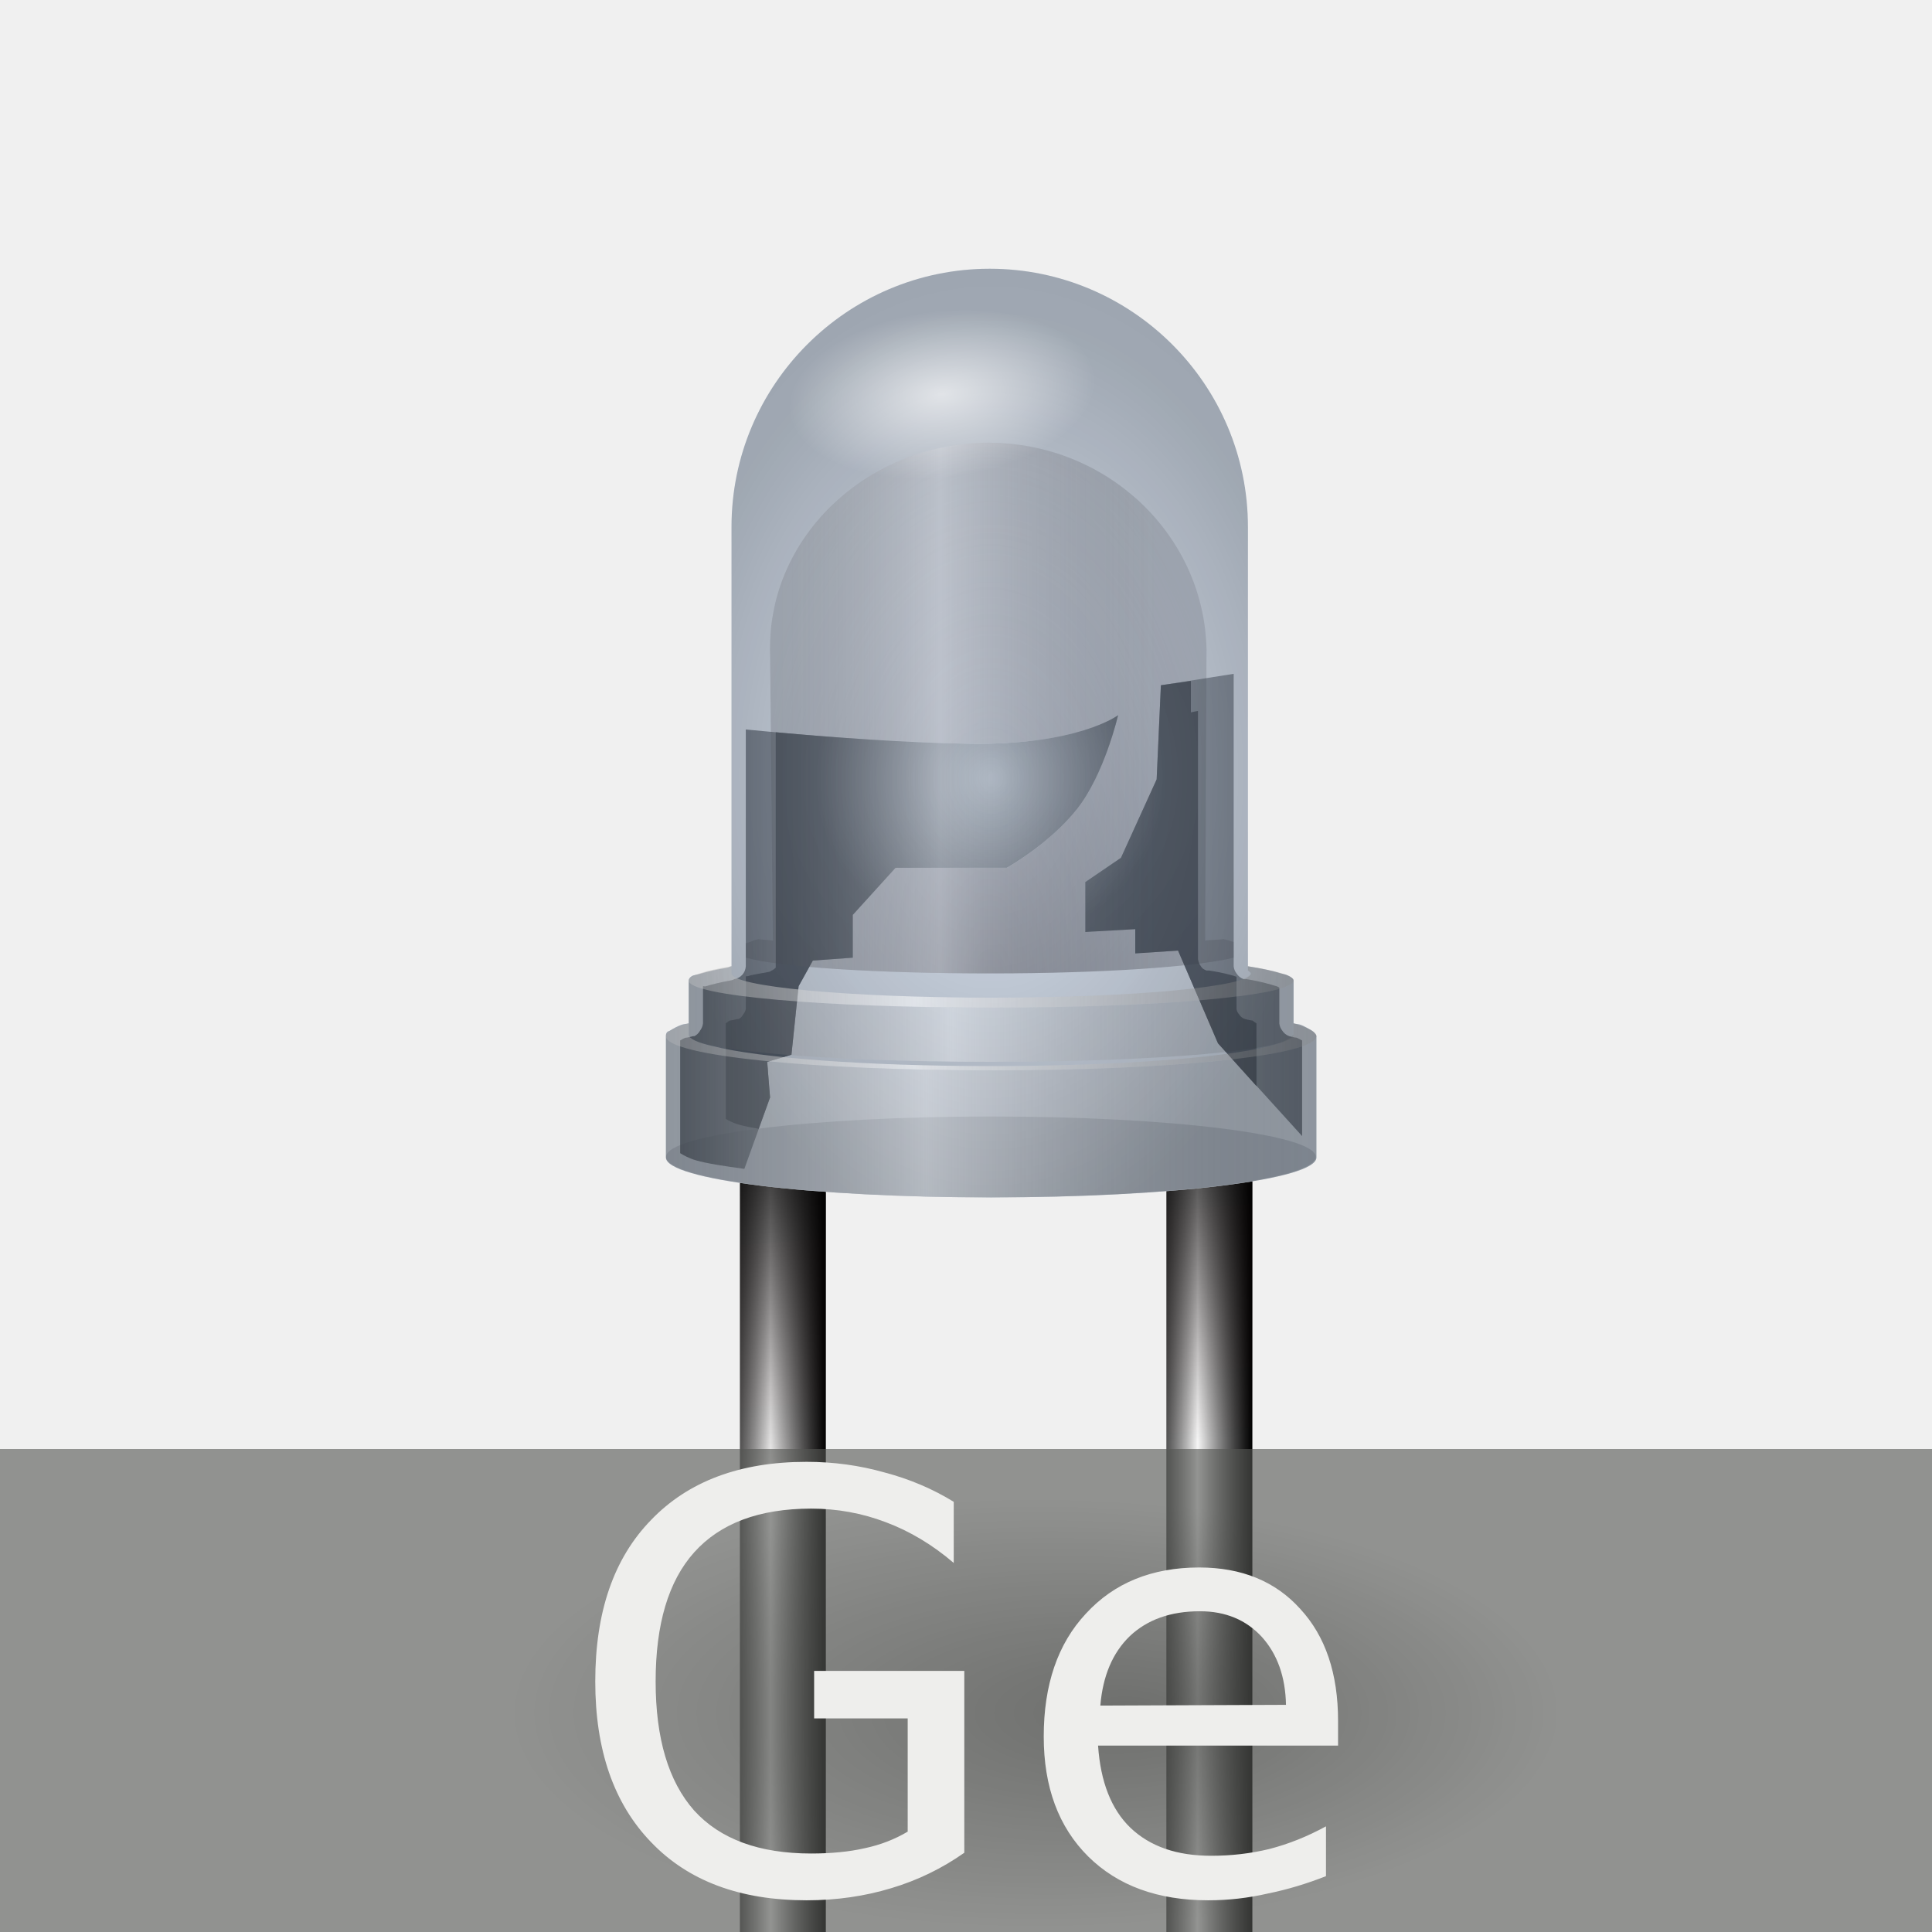
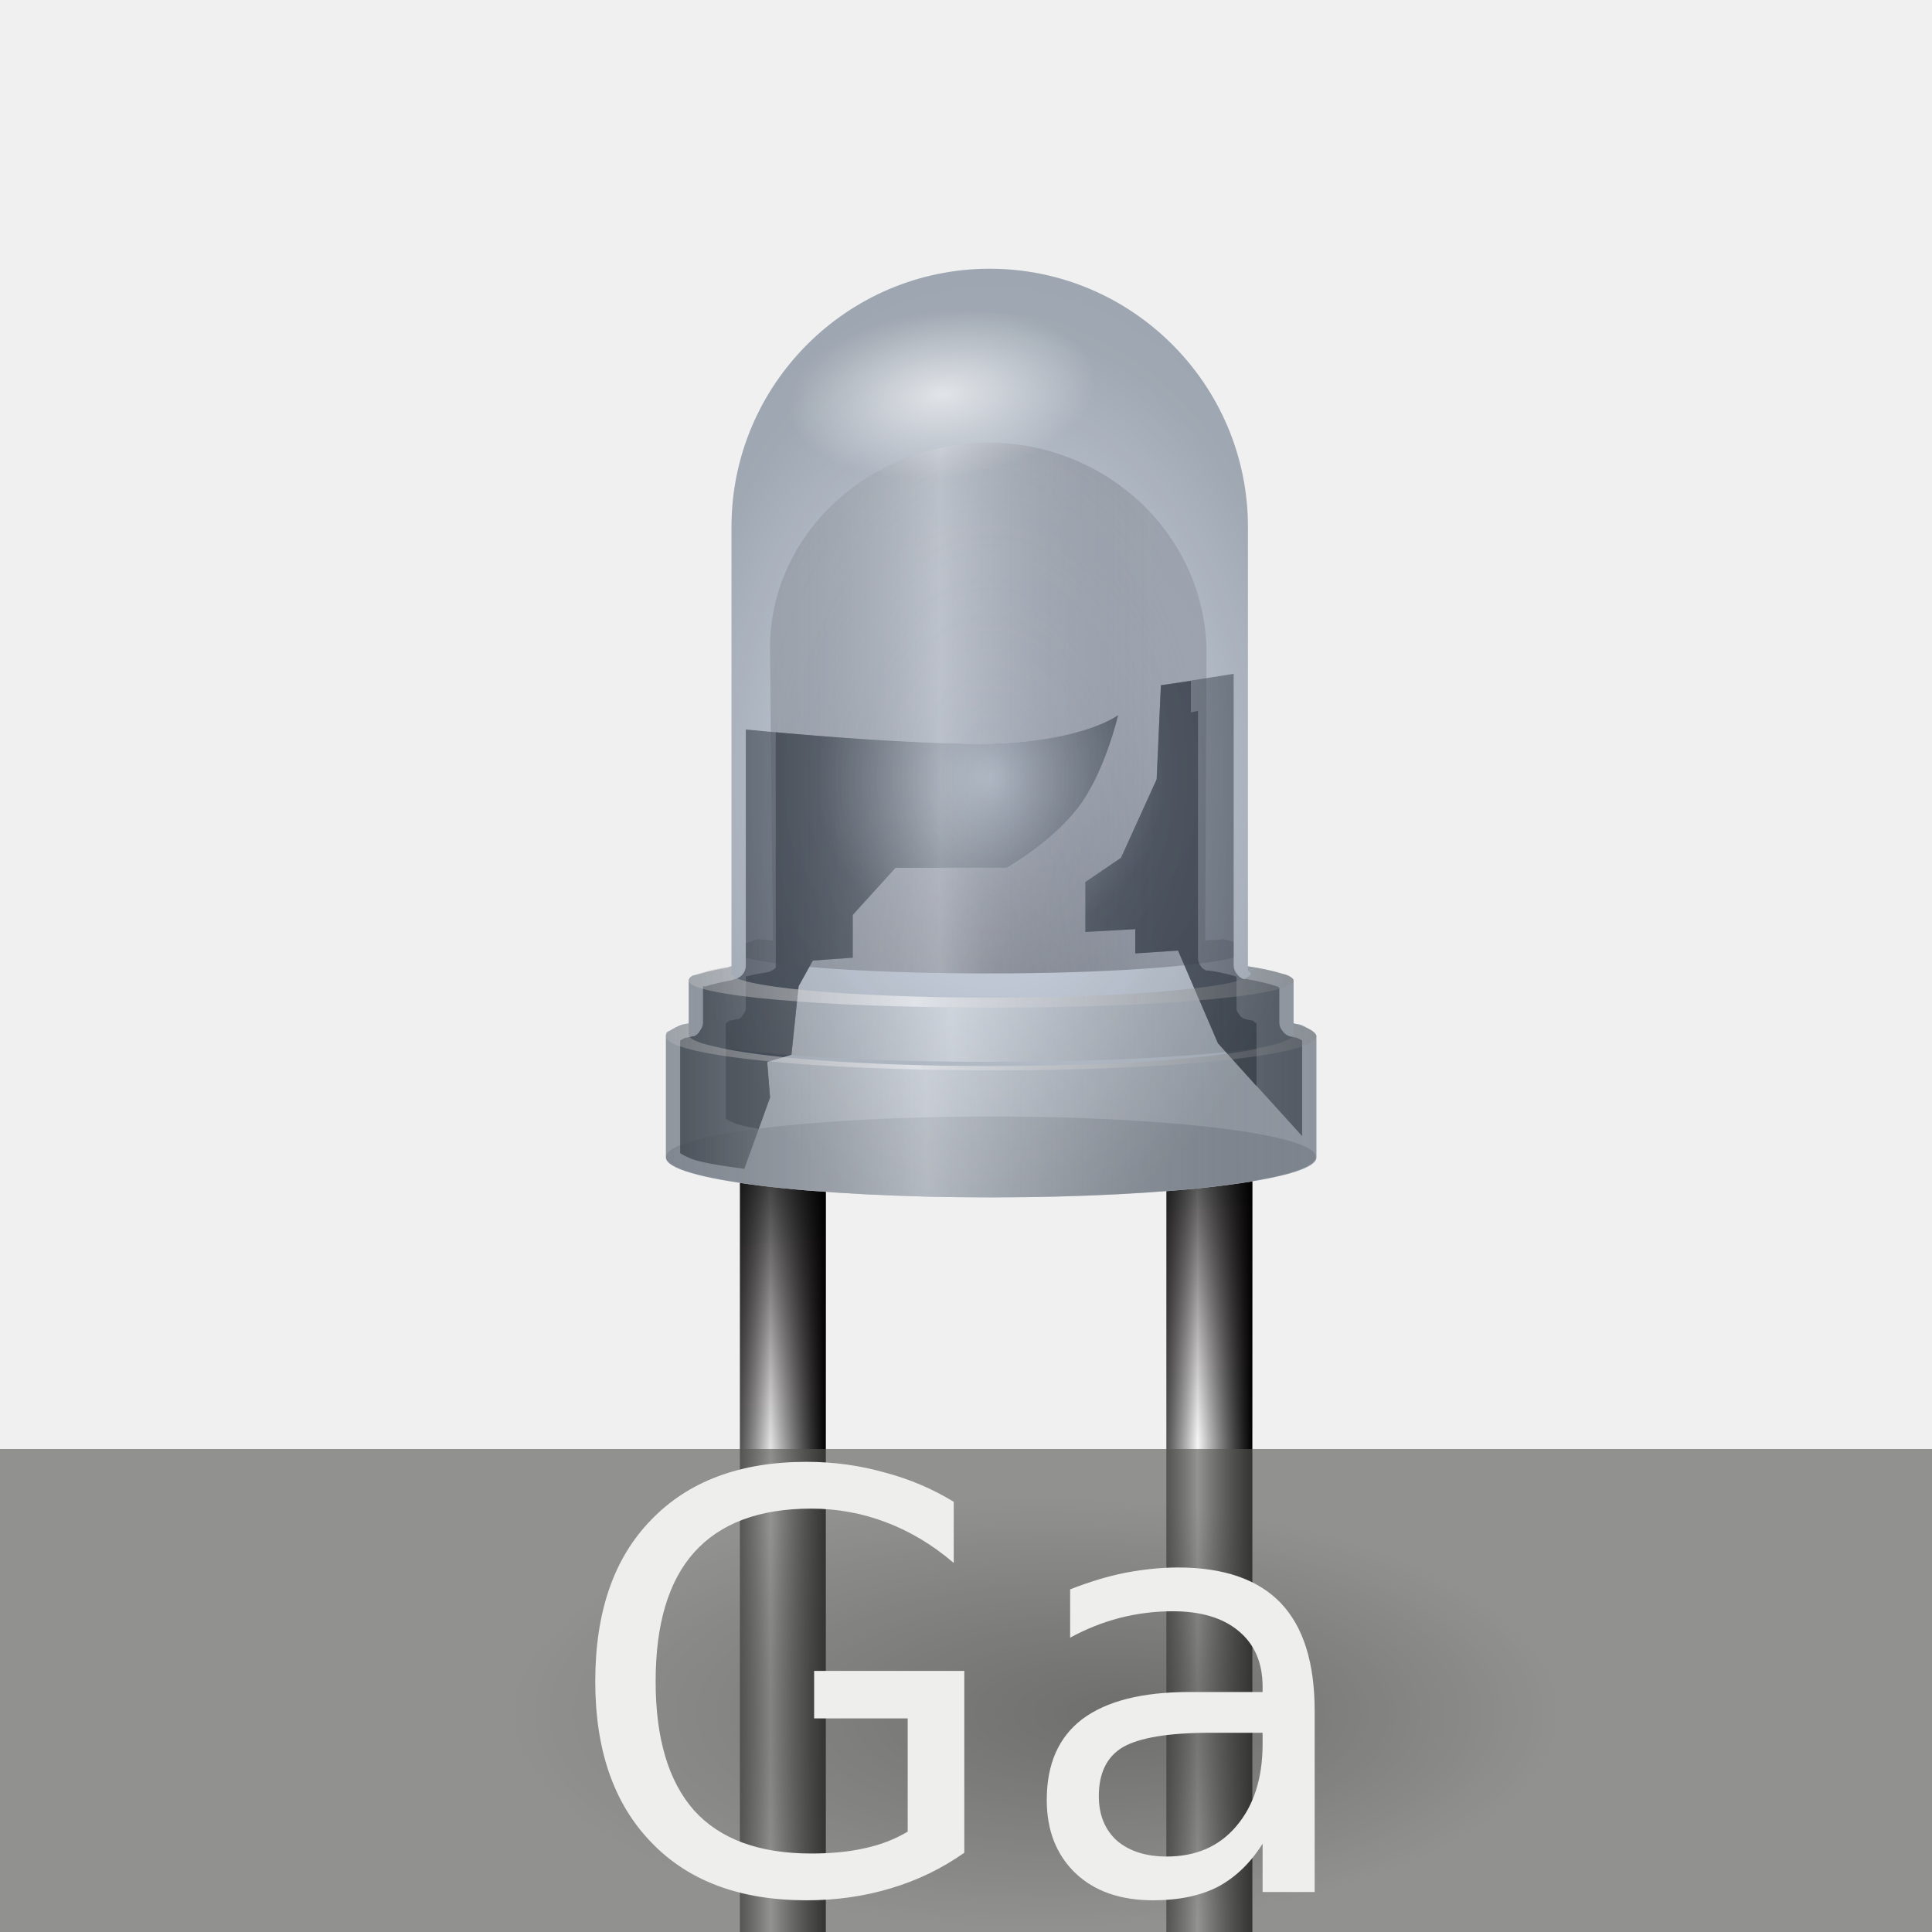
<svg xmlns="http://www.w3.org/2000/svg" xmlns:xlink="http://www.w3.org/1999/xlink" width="40" height="40" id="svg2193" version="1.0">
  <defs id="defs2195">
    <linearGradient id="linearGradient3342">
      <stop id="stop3344" offset="0" style="stop-color:#000000;stop-opacity:0.725;" />
      <stop style="stop-color:#ffffff;stop-opacity:0.962;" offset="0.5" id="stop3346" />
      <stop id="stop3348" offset="1" style="stop-color:#000000;stop-opacity:0.6;" />
    </linearGradient>
    <linearGradient id="linearGradient3300">
      <stop id="stop3302" offset="0" style="stop-color:#ababab;stop-opacity:1;" />
      <stop style="stop-color:#2e2e2e;stop-opacity:1;" offset="0.5" id="stop3304" />
      <stop id="stop3306" offset="1" style="stop-color:#262626;stop-opacity:0.996;" />
    </linearGradient>
    <linearGradient id="linearGradient2275">
      <stop style="stop-color:#000000;stop-opacity:0.294;" offset="0" id="stop2277" />
      <stop id="stop2279" offset="0.5" style="stop-color:#ffffff;stop-opacity:0.962;" />
      <stop style="stop-color:#000000;stop-opacity:0.262;" offset="1" id="stop2281" />
    </linearGradient>
    <linearGradient id="linearGradient3307">
      <stop style="stop-color:#0e0000;stop-opacity:0;" offset="0" id="stop3309" />
      <stop style="stop-color:#000000;stop-opacity:1;" offset="1" id="stop3311" />
    </linearGradient>
    <linearGradient id="linearGradient2269">
      <stop id="stop2271" offset="0" style="stop-color:#ffffff;stop-opacity:0.825;" />
      <stop style="stop-color:#ffffff;stop-opacity:0.75;" offset="0.5" id="stop2275" />
      <stop id="stop2273" offset="1" style="stop-color:#ffffff;stop-opacity:0;" />
    </linearGradient>
    <linearGradient id="linearGradient3239">
      <stop style="stop-color:#ffffff;stop-opacity:1;" offset="0" id="stop3241" />
      <stop style="stop-color:#ffffff;stop-opacity:0;" offset="1" id="stop3243" />
    </linearGradient>
    <linearGradient id="linearGradient3291">
      <stop id="stop3293" offset="0" style="stop-color:#000000;stop-opacity:1;" />
      <stop id="stop3295" offset="1" style="stop-color:#000000;stop-opacity:0;" />
    </linearGradient>
    <linearGradient id="linearGradient2308">
      <stop id="stop2310" offset="0" style="stop-color:#0e0000;stop-opacity:1;" />
      <stop id="stop2312" offset="1" style="stop-color:#0e0000;stop-opacity:0;" />
    </linearGradient>
    <radialGradient xlink:href="#linearGradient3291" id="radialGradient3280" gradientUnits="userSpaceOnUse" gradientTransform="matrix(1,0,0,0.197802,0,92.82166)" cx="63.912" cy="115.709" fx="75.858" fy="115.709" r="63.912" />
    <linearGradient xlink:href="#linearGradient2275" id="linearGradient3285" gradientUnits="userSpaceOnUse" x1="4.224" y1="19.766" x2="33.343" y2="19.766" gradientTransform="matrix(0.9451099,0,0,0.9451099,1.175478,2.402347)" />
    <linearGradient xlink:href="#linearGradient2275" id="linearGradient3288" gradientUnits="userSpaceOnUse" x1="14.598" y1="12.969" x2="24.096" y2="12.969" gradientTransform="matrix(0.9451099,0,0,0.9451099,1.175478,2.402347)" />
    <linearGradient xlink:href="#linearGradient2275" id="linearGradient3292" gradientUnits="userSpaceOnUse" x1="12.06" y1="19.828" x2="27.094" y2="19.828" gradientTransform="matrix(0.9451099,0,0,0.9451099,1.175478,2.402347)" />
    <linearGradient xlink:href="#linearGradient2275" id="linearGradient3295" gradientUnits="userSpaceOnUse" x1="10.507" y1="21.875" x2="27.594" y2="21.875" gradientTransform="matrix(0.9451099,0,0,0.9451099,1.175478,2.402347)" />
    <radialGradient xlink:href="#linearGradient3239" id="radialGradient3298" gradientUnits="userSpaceOnUse" gradientTransform="matrix(0.5571014,-6.6157084e-2,3.5809605e-2,0.3015487,8.808091,7.325574)" cx="18.753" cy="6.886" fx="18.753" fy="6.886" r="5.688" />
    <radialGradient xlink:href="#linearGradient3307" id="radialGradient3301" gradientUnits="userSpaceOnUse" gradientTransform="matrix(0.9451099,0,0,1.349269,1.175478,-3.060537)" cx="20.469" cy="14.157" fx="20.469" fy="14.157" r="7.125" />
    <radialGradient xlink:href="#linearGradient3300" id="radialGradient3305" gradientUnits="userSpaceOnUse" gradientTransform="matrix(1.070552,-8.4314064e-2,7.9488948e-2,1.009287,19.23689,0.1286969)" cx="0.022" cy="15.85" fx="0.022" fy="15.85" r="6.812" />
    <linearGradient xlink:href="#linearGradient3342" id="linearGradient3308" gradientUnits="userSpaceOnUse" gradientTransform="matrix(0.9451099,0,0,0.9451099,20.07768,21.30455)" x1="-6.344" y1="-2.358" x2="7.281" y2="-2.358" />
    <radialGradient xlink:href="#linearGradient2308" id="radialGradient3312" gradientUnits="userSpaceOnUse" gradientTransform="matrix(1.199279,-1.8238687e-8,0,2.666846,19.91685,-22.74786)" cx="0.479" cy="16.242" fx="0.479" fy="16.242" r="5.344" />
    <radialGradient xlink:href="#linearGradient2269" id="radialGradient3315" gradientUnits="userSpaceOnUse" gradientTransform="matrix(1.912116,1.1101535e-7,-1.5362846e-7,2.627634,-17.93052,-19.4458)" cx="20.109" cy="13.346" fx="20.109" fy="13.346" r="5.688" />
    <linearGradient xlink:href="#linearGradient3307" id="linearGradient3319" gradientUnits="userSpaceOnUse" x1="20.578" y1="29.408" x2="20.042" y2="22.781" gradientTransform="matrix(0.9451099,0,0,0.9451099,1.175478,2.402347)" />
    <linearGradient xlink:href="#linearGradient3342" id="linearGradient3322" gradientUnits="userSpaceOnUse" x1="26.188" y1="28.332" x2="23.801" y2="28.332" gradientTransform="matrix(0.9451099,0,0,0.9451099,1.175478,2.402347)" />
    <linearGradient xlink:href="#linearGradient3342" id="linearGradient3325" gradientUnits="userSpaceOnUse" x1="16.851" y1="30.482" x2="14.42" y2="30.482" gradientTransform="matrix(0.9451099,0,0,0.9451099,1.175478,2.402347)" />
  </defs>
  <g id="layer1">
    <path id="path3327" d="M 15.323,23.933 L 15.323,40 L 17.095,40 L 17.095,23.933 L 15.323,23.933 z M 24.153,23.933 L 24.153,40 L 25.926,40 L 25.926,23.933 L 24.153,23.933 z" style="opacity:1;fill:#000000;fill-opacity:1;fill-rule:nonzero;stroke:none;stroke-width:0.2;stroke-linecap:round;stroke-linejoin:round;stroke-miterlimit:4;stroke-dasharray:none;stroke-opacity:1" />
    <path style="fill:url(#linearGradient3325);fill-opacity:1;fill-rule:nonzero;stroke:none;stroke-width:0.2;stroke-linecap:round;stroke-linejoin:round;stroke-miterlimit:4;stroke-dasharray:none;stroke-opacity:1" d="M 15.323,23.933 L 15.323,40 L 17.095,40 L 17.095,23.933 L 15.323,23.933 z" id="path4554" />
    <path style="fill:url(#linearGradient3322);fill-opacity:1;fill-rule:nonzero;stroke:none;stroke-width:0.2;stroke-linecap:round;stroke-linejoin:round;stroke-miterlimit:4;stroke-dasharray:none;stroke-opacity:1" d="M 24.153,23.933 L 24.153,40 L 25.926,40 L 25.926,23.933 L 24.153,23.933 z" id="path4556" />
    <path style="opacity:0.75;fill:url(#linearGradient3319);fill-opacity:1;fill-rule:nonzero;stroke:none;stroke-width:0.2;stroke-linecap:round;stroke-linejoin:round;stroke-miterlimit:4;stroke-dasharray:none;stroke-opacity:1" d="M 15.323,23.933 L 15.323,40 L 17.095,40 L 17.095,23.933 L 15.323,23.933 z M 24.153,23.933 L 24.153,40 L 25.926,40 L 25.926,23.933 L 24.153,23.933 z" id="path4558" />
    <path style="fill:#eeeeee;fill-opacity:1;fill-rule:nonzero;stroke:none;stroke-width:0.2;stroke-linecap:round;stroke-linejoin:round;stroke-miterlimit:4;stroke-dasharray:none;stroke-opacity:1" d="M 20.491,5.564 C 17.544,5.564 15.145,7.962 15.145,10.909 C 15.145,10.96 15.144,11.006 15.145,11.057 L 15.145,20.006 C 15.108,20.012 15.093,20.029 15.057,20.036 C 14.855,20.071 14.645,20.115 14.525,20.154 C 14.441,20.181 14.358,20.184 14.318,20.213 C 14.275,20.239 14.259,20.276 14.259,20.301 C 14.259,20.521 14.259,20.892 14.259,21.187 C 14.202,21.203 14.158,21.2 14.112,21.217 C 14.018,21.25 13.929,21.301 13.875,21.335 C 13.858,21.347 13.828,21.352 13.816,21.365 C 13.787,21.391 13.787,21.426 13.787,21.453 C 13.787,21.7 13.787,23.681 13.787,23.964 C 13.787,24.425 16.808,24.791 20.521,24.791 C 24.233,24.791 27.255,24.425 27.255,23.964 C 27.255,23.69 27.255,21.693 27.255,21.453 C 27.255,21.428 27.219,21.389 27.196,21.365 C 27.172,21.346 27.143,21.324 27.107,21.306 C 27.064,21.283 26.992,21.239 26.93,21.217 C 26.881,21.2 26.84,21.204 26.782,21.187 C 26.782,20.892 26.782,20.521 26.782,20.301 C 26.782,20.263 26.726,20.22 26.634,20.183 C 26.598,20.169 26.564,20.168 26.516,20.154 C 26.37,20.105 26.11,20.049 25.837,20.006 L 25.837,11.057 C 25.838,11.006 25.837,10.96 25.837,10.909 C 25.837,7.962 23.438,5.564 20.491,5.564 z" id="path4560" />
    <path style="opacity:0.5;fill:url(#radialGradient3315);fill-opacity:1;fill-rule:nonzero;stroke:none;stroke-width:0.2;stroke-linecap:round;stroke-linejoin:round;stroke-miterlimit:4;stroke-dasharray:none;stroke-opacity:1" d="M 20.491,5.564 C 17.544,5.564 15.145,7.962 15.145,10.909 C 15.145,10.96 15.144,11.006 15.145,11.057 L 15.145,20.154 C 15.145,20.426 17.559,20.656 20.521,20.656 C 23.482,20.656 25.896,20.426 25.896,20.154 C 25.896,20.135 25.86,20.113 25.837,20.095 L 25.837,11.057 C 25.838,11.006 25.837,10.96 25.837,10.909 C 25.837,7.962 23.438,5.564 20.491,5.564 z" id="path4562" />
    <path style="opacity:0.5;fill:url(#radialGradient3312);fill-opacity:1;fill-rule:nonzero;stroke:none;stroke-width:0.6;stroke-linecap:round;stroke-linejoin:round;stroke-miterlimit:4;stroke-dasharray:none;stroke-opacity:1" d="M 20.462,9.166 C 18,9.166 15.919,11.074 15.943,13.448 L 16.002,19.473 C 15.919,19.463 15.782,19.455 15.707,19.444 C 15.595,19.465 15.523,19.511 15.441,19.532 L 15.441,19.828 C 16.154,20.026 18.15,20.153 20.521,20.153 C 22.823,20.153 24.777,20.017 25.542,19.828 L 25.542,19.503 C 25.474,19.486 25.417,19.46 25.335,19.444 C 25.237,19.458 25.061,19.46 24.951,19.473 L 24.98,13.448 C 24.931,11.075 22.923,9.166 20.462,9.166 z" id="path4564" />
    <path transform="matrix(1.01629,0,0,1.01629,-0.2811423,9.360071)" d="M 27.082,14.358 A 6.618,0.823 0 1 1 13.846,14.358 A 6.618,0.823 0 1 1 27.082,14.358 z" id="path4566" style="opacity:0.175;fill:#000000;fill-opacity:1;fill-rule:nonzero;stroke:none;stroke-width:0.2;stroke-linecap:round;stroke-linejoin:round;stroke-miterlimit:4;stroke-dasharray:none;stroke-opacity:1" />
    <path id="path4568" d="M 25.542,13.951 L 24.035,14.188 L 23.947,16.137 L 23.208,17.761 L 22.47,18.263 L 22.47,19.297 L 23.504,19.238 L 23.504,19.74 L 24.39,19.681 L 25.217,21.601 L 26.959,23.521 C 26.959,22.935 26.959,21.825 26.959,21.542 C 26.9,21.51 26.857,21.488 26.841,21.483 C 26.851,21.486 26.796,21.482 26.693,21.453 C 26.632,21.432 26.58,21.39 26.546,21.335 C 26.512,21.292 26.492,21.241 26.487,21.187 C 26.487,20.941 26.487,20.669 26.487,20.449 C 26.479,20.449 26.484,20.436 26.428,20.419 C 26.317,20.382 26.071,20.313 25.807,20.272 C 25.788,20.274 25.768,20.274 25.748,20.272 C 25.687,20.25 25.635,20.209 25.601,20.154 C 25.567,20.111 25.547,20.06 25.542,20.006 L 25.542,13.951 z M 23.149,14.808 C 23.149,14.808 22.324,15.436 20.048,15.399 C 18.474,15.373 16.645,15.22 15.441,15.103 L 15.441,20.006 C 15.434,20.139 15.336,20.25 15.204,20.272 C 15.193,20.277 15.171,20.292 15.116,20.301 C 14.921,20.335 14.701,20.391 14.614,20.419 C 14.589,20.428 14.576,20.414 14.555,20.419 C 14.555,20.642 14.555,20.932 14.555,21.187 C 14.549,21.241 14.529,21.292 14.496,21.335 C 14.469,21.385 14.428,21.427 14.377,21.453 C 14.368,21.454 14.358,21.454 14.348,21.453 C 14.245,21.482 14.184,21.489 14.2,21.483 C 14.154,21.499 14.12,21.52 14.082,21.542 C 14.082,21.881 14.082,23.505 14.082,23.875 C 14.135,23.907 14.25,23.977 14.407,24.023 C 14.646,24.092 15.003,24.144 15.411,24.2 L 15.943,22.723 L 15.884,21.985 L 16.386,21.837 L 16.534,20.419 L 16.829,19.888 L 17.656,19.829 L 17.656,18.943 L 18.542,17.968 L 20.846,17.968 C 20.846,17.968 21.719,17.479 22.293,16.757 C 22.866,16.035 23.149,14.808 23.149,14.808 z" style="fill:url(#linearGradient3308);fill-opacity:1;fill-rule:evenodd;stroke:none;stroke-width:1px;stroke-linecap:butt;stroke-linejoin:miter;marker:none;marker-start:none;marker-mid:none;marker-end:none;stroke-miterlimit:4;stroke-dasharray:none;stroke-dashoffset:0;stroke-opacity:1;visibility:visible;display:inline;overflow:visible;enable-background:accumulate" />
    <path style="fill:url(#radialGradient3305);fill-opacity:1;fill-rule:evenodd;stroke:none;stroke-width:1px;stroke-linecap:butt;stroke-linejoin:miter;marker:none;marker-start:none;marker-mid:none;marker-end:none;stroke-miterlimit:4;stroke-dasharray:none;stroke-dashoffset:0;stroke-opacity:1;visibility:visible;display:inline;overflow:visible;enable-background:accumulate" d="M 24.656,14.098 L 24.035,14.187 L 23.947,16.136 L 23.208,17.76 L 22.47,18.262 L 22.47,19.296 L 23.504,19.237 L 23.504,19.739 L 24.39,19.68 L 25.217,21.6 L 26.014,22.486 C 26.014,21.989 26.014,21.373 26.014,21.186 C 25.963,21.159 25.939,21.132 25.926,21.127 C 25.934,21.13 25.866,21.123 25.778,21.098 C 25.726,21.08 25.689,21.056 25.66,21.009 C 25.631,20.973 25.605,20.937 25.601,20.891 C 25.601,20.681 25.601,20.429 25.601,20.241 C 25.594,20.241 25.62,20.226 25.571,20.212 C 25.477,20.18 25.264,20.129 25.04,20.094 C 25.023,20.095 24.997,20.095 24.98,20.094 C 24.928,20.075 24.892,20.052 24.862,20.005 C 24.834,19.969 24.808,19.903 24.803,19.857 L 24.803,14.718 L 24.656,14.748 L 24.656,14.098 z M 23.149,14.807 C 23.149,14.807 22.324,15.435 20.048,15.398 C 18.701,15.376 17.23,15.267 16.061,15.161 L 16.061,20.035 C 16.033,20.054 16.007,20.088 15.972,20.094 C 15.962,20.098 15.96,20.115 15.913,20.123 C 15.747,20.152 15.545,20.187 15.47,20.212 C 15.449,20.219 15.459,20.207 15.441,20.212 C 15.441,20.401 15.441,20.673 15.441,20.891 C 15.436,20.937 15.41,20.973 15.382,21.009 C 15.359,21.052 15.336,21.075 15.293,21.098 C 15.285,21.098 15.272,21.098 15.264,21.098 C 15.176,21.122 15.102,21.132 15.116,21.127 C 15.077,21.141 15.06,21.168 15.027,21.186 C 15.027,21.476 15.027,22.85 15.027,23.165 C 15.073,23.193 15.159,23.244 15.293,23.283 C 15.392,23.312 15.567,23.348 15.707,23.372 L 15.943,22.722 L 15.884,21.984 L 16.386,21.836 L 16.534,20.419 L 16.829,19.887 L 17.656,19.828 L 17.656,18.942 L 18.542,17.967 L 20.846,17.967 C 20.846,17.967 21.719,17.478 22.293,16.756 C 22.866,16.034 23.149,14.807 23.149,14.807 z" id="path4570" />
    <path id="path4572" d="M 20.491,5.564 C 17.544,5.564 15.145,7.962 15.145,10.909 C 15.145,10.96 15.144,11.006 15.145,11.057 L 15.145,20.006 C 15.108,20.012 15.093,20.029 15.057,20.036 C 14.855,20.071 14.645,20.115 14.525,20.154 C 14.441,20.181 14.358,20.184 14.318,20.213 C 14.275,20.239 14.259,20.276 14.259,20.301 C 14.259,20.521 14.259,20.892 14.259,21.187 C 14.202,21.203 14.158,21.2 14.112,21.217 C 14.018,21.25 13.929,21.301 13.875,21.335 C 13.858,21.347 13.828,21.352 13.816,21.365 C 13.787,21.391 13.787,21.426 13.787,21.453 C 13.787,21.7 13.787,23.681 13.787,23.964 C 13.787,24.425 16.808,24.791 20.521,24.791 C 24.233,24.791 27.255,24.425 27.255,23.964 C 27.255,23.69 27.255,21.693 27.255,21.453 C 27.255,21.428 27.219,21.389 27.196,21.365 C 27.172,21.346 27.143,21.324 27.107,21.306 C 27.064,21.283 26.992,21.239 26.93,21.217 C 26.881,21.2 26.84,21.204 26.782,21.187 C 26.782,20.892 26.782,20.521 26.782,20.301 C 26.782,20.263 26.726,20.22 26.634,20.183 C 26.598,20.169 26.564,20.168 26.516,20.154 C 26.37,20.105 26.11,20.049 25.837,20.006 L 25.837,11.057 C 25.838,11.006 25.837,10.96 25.837,10.909 C 25.837,7.962 23.438,5.564 20.491,5.564 z" style="opacity:0.4;fill:#a4c0e4;fill-opacity:1;fill-rule:nonzero;stroke:none;stroke-width:0.2;stroke-linecap:round;stroke-linejoin:round;stroke-miterlimit:4;stroke-dasharray:none;stroke-opacity:1" />
    <path style="opacity:0.25;fill:url(#radialGradient3301);fill-opacity:1;fill-rule:nonzero;stroke:none;stroke-width:0.2;stroke-linecap:round;stroke-linejoin:round;stroke-miterlimit:4;stroke-dasharray:none;stroke-opacity:1" d="M 20.491,5.564 C 17.544,5.564 15.145,7.962 15.145,10.909 C 15.145,10.96 15.144,11.006 15.145,11.057 L 15.145,20.006 C 15.108,20.012 15.093,20.029 15.057,20.036 C 14.855,20.071 14.645,20.115 14.525,20.154 C 14.441,20.181 14.358,20.184 14.318,20.213 C 14.275,20.239 14.259,20.276 14.259,20.301 C 14.259,20.521 14.259,20.892 14.259,21.187 C 14.202,21.203 14.158,21.2 14.112,21.217 C 14.018,21.25 13.929,21.301 13.875,21.335 C 13.858,21.347 13.828,21.352 13.816,21.365 C 13.787,21.391 13.787,21.426 13.787,21.453 C 13.787,21.7 13.787,23.681 13.787,23.964 C 13.787,24.425 16.808,24.791 20.521,24.791 C 24.233,24.791 27.255,24.425 27.255,23.964 C 27.255,23.69 27.255,21.693 27.255,21.453 C 27.255,21.428 27.219,21.389 27.196,21.365 C 27.172,21.346 27.143,21.324 27.107,21.306 C 27.064,21.283 26.992,21.239 26.93,21.217 C 26.881,21.2 26.84,21.204 26.782,21.187 C 26.782,20.892 26.782,20.521 26.782,20.301 C 26.782,20.263 26.726,20.22 26.634,20.183 C 26.598,20.169 26.564,20.168 26.516,20.154 C 26.37,20.105 26.11,20.049 25.837,20.006 L 25.837,11.057 C 25.838,11.006 25.837,10.96 25.837,10.909 C 25.837,7.962 23.438,5.564 20.491,5.564 z" id="path4574" />
    <path id="path4576" d="M 20.491,5.564 C 17.544,5.564 15.145,7.962 15.145,10.909 C 15.145,10.96 15.144,11.006 15.145,11.057 L 15.145,20.154 C 15.145,20.426 17.559,20.656 20.521,20.656 C 23.482,20.656 25.896,20.426 25.896,20.154 C 25.896,20.135 25.86,20.113 25.837,20.095 L 25.837,11.057 C 25.838,11.006 25.837,10.96 25.837,10.909 C 25.837,7.962 23.438,5.564 20.491,5.564 z" style="opacity:0.65;fill:url(#radialGradient3298);fill-opacity:1;fill-rule:nonzero;stroke:none;stroke-width:0.2;stroke-linecap:round;stroke-linejoin:round;stroke-miterlimit:4;stroke-dasharray:none;stroke-opacity:1" />
    <path id="path4578" d="M 27.196,21.364 C 27.219,21.388 27.255,21.427 27.255,21.452 C 27.255,21.422 27.229,21.393 27.196,21.364 z M 27.255,21.452 C 27.255,21.856 24.233,22.161 20.521,22.161 C 16.808,22.161 13.787,21.856 13.787,21.452 C 13.787,21.699 13.787,23.68 13.787,23.963 C 13.787,24.424 16.808,24.79 20.521,24.79 C 24.233,24.79 27.255,24.424 27.255,23.963 C 27.255,23.689 27.255,21.692 27.255,21.452 z" style="opacity:0.35;fill:url(#linearGradient3295);fill-opacity:1;fill-rule:nonzero;stroke:none;stroke-width:0.2;stroke-linecap:round;stroke-linejoin:round;stroke-miterlimit:4;stroke-dasharray:none;stroke-opacity:1" />
    <path id="path4580" d="M 14.259,20.3 C 14.259,20.579 14.259,21.144 14.259,21.423 C 14.259,21.741 17.068,21.984 20.521,21.984 C 23.973,21.984 26.782,21.741 26.782,21.423 C 26.782,21.145 26.782,20.578 26.782,20.3 C 26.782,20.618 23.973,20.862 20.521,20.862 C 17.068,20.862 14.259,20.618 14.259,20.3 z" style="opacity:0.335;fill:url(#linearGradient3292);fill-opacity:1;fill-rule:nonzero;stroke:none;stroke-width:0.2;stroke-linecap:round;stroke-linejoin:round;stroke-miterlimit:4;stroke-dasharray:none;stroke-opacity:1" />
    <path id="path4582" d="M 20.462,9.166 C 18,9.166 15.919,11.074 15.943,13.448 L 16.002,19.473 C 15.919,19.463 15.782,19.455 15.707,19.444 C 15.595,19.465 15.523,19.511 15.441,19.532 L 15.441,19.828 C 16.154,20.026 18.15,20.153 20.521,20.153 C 22.823,20.153 24.777,20.017 25.542,19.828 L 25.542,19.503 C 25.474,19.486 25.417,19.46 25.335,19.444 C 25.237,19.458 25.061,19.46 24.951,19.473 L 24.98,13.448 C 24.931,11.075 22.923,9.166 20.462,9.166 z" style="opacity:0.25;fill:url(#linearGradient3288);fill-opacity:1;fill-rule:nonzero;stroke:none;stroke-width:0.6;stroke-linecap:round;stroke-linejoin:round;stroke-miterlimit:4;stroke-dasharray:none;stroke-opacity:1" />
    <path style="opacity:0.6;fill:url(#linearGradient3285);fill-opacity:1;fill-rule:nonzero;stroke:none;stroke-width:0.2;stroke-linecap:round;stroke-linejoin:round;stroke-miterlimit:4;stroke-dasharray:none;stroke-opacity:1" d="M 15.145,20.005 C 14.635,20.088 14.259,20.198 14.259,20.3 C 14.259,20.618 17.068,20.862 20.521,20.862 C 23.973,20.862 26.782,20.618 26.782,20.3 C 26.782,20.194 26.38,20.09 25.837,20.005 L 25.837,20.094 C 25.86,20.112 25.896,20.134 25.896,20.153 C 25.896,20.425 23.482,20.655 20.521,20.655 C 17.559,20.655 15.145,20.425 15.145,20.153 L 15.145,20.005 z M 14.259,21.186 C 13.975,21.27 13.787,21.362 13.787,21.452 C 13.787,21.856 16.808,22.161 20.521,22.161 C 24.233,22.161 27.255,21.856 27.255,21.452 C 27.255,21.362 27.066,21.27 26.782,21.186 C 26.782,21.255 26.782,21.339 26.782,21.393 C 26.782,21.403 26.786,21.413 26.782,21.423 C 26.782,21.433 26.758,21.442 26.753,21.452 C 26.688,21.521 26.518,21.598 26.28,21.659 C 25.328,21.903 23.11,22.072 20.521,22.072 C 17.931,22.072 15.713,21.903 14.761,21.659 C 14.444,21.591 14.259,21.502 14.259,21.423 C 14.259,21.415 14.259,21.401 14.259,21.393 C 14.259,21.339 14.259,21.255 14.259,21.186 z" id="path4584" />
    <path id="path2276" d="M 11.531,6.823 L 11.531,4.181 L 11.531,6.823 z" style="fill:#ffffff;fill-opacity:0.757;fill-rule:nonzero;stroke:none;stroke-width:0.5;stroke-linecap:round;stroke-linejoin:round;stroke-miterlimit:4;stroke-dasharray:none;stroke-dashoffset:4;stroke-opacity:1" />
    <path transform="matrix(0.1711301,0,0,0.3537143,10.47783,-5.463034)" d="M 127.824,115.709 A 63.912,12.642 0 1 1 0,115.709 A 63.912,12.642 0 1 1 127.824,115.709 z" id="path2593" style="opacity:0.381;fill:url(#radialGradient3280);fill-opacity:1;fill-rule:nonzero;stroke:none;stroke-width:0;stroke-linecap:round;stroke-linejoin:round;stroke-miterlimit:4;stroke-dasharray:none;stroke-dashoffset:4;stroke-opacity:1" />
    <rect style="opacity:0.612;fill:#555753;fill-opacity:1;fill-rule:nonzero;stroke:none;stroke-width:0.7;stroke-linecap:round;stroke-linejoin:miter;stroke-miterlimit:4;stroke-dasharray:none;stroke-opacity:1" id="rect1951" width="40.002" height="10.005" x="-0.002" y="30" />
    <text xml:space="preserve" style="font-size:12px;font-style:normal;font-weight:normal;fill:#eeeeec;fill-opacity:1;stroke:none;stroke-width:1px;stroke-linecap:butt;stroke-linejoin:miter;stroke-opacity:1;font-family:Bitstream Vera Sans" x="11.653" y="39.168" id="text2840">
-       <tspan id="tspan2842" x="11.653" y="39.168">Ge</tspan>
+       <tspan id="tspan2842" x="11.653" y="39.168">Ga</tspan>
    </text>
  </g>
</svg>
